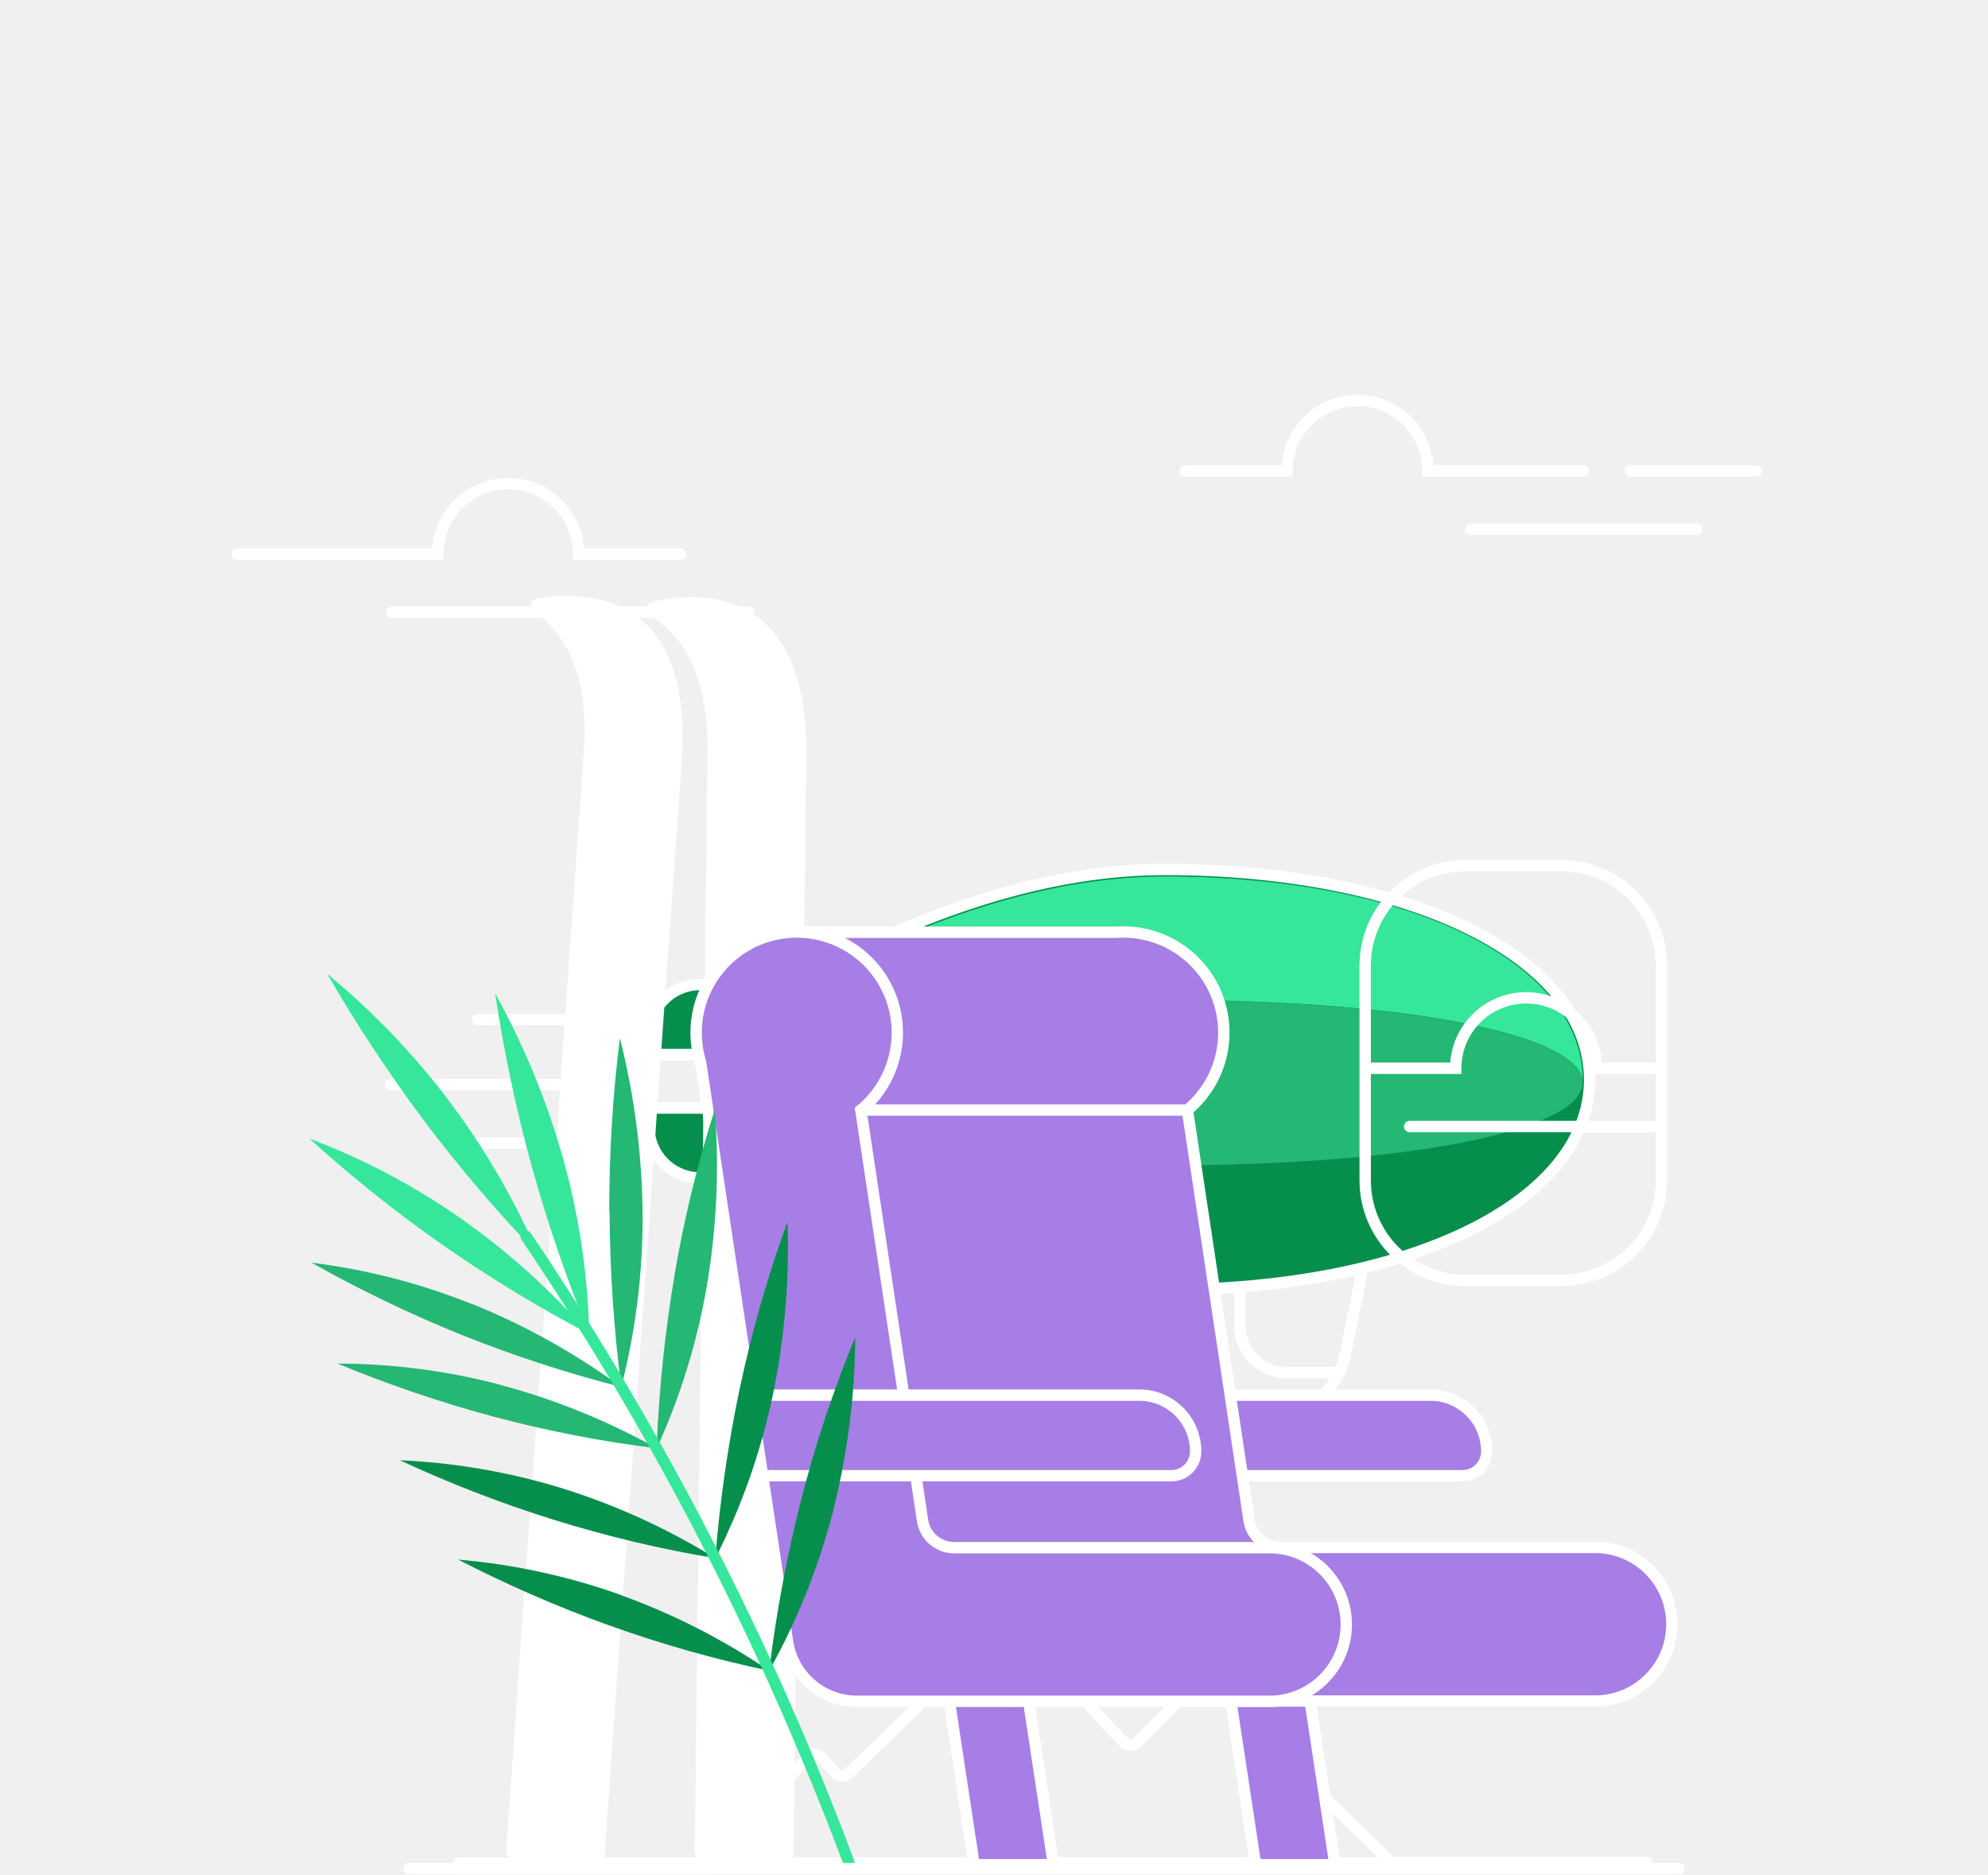
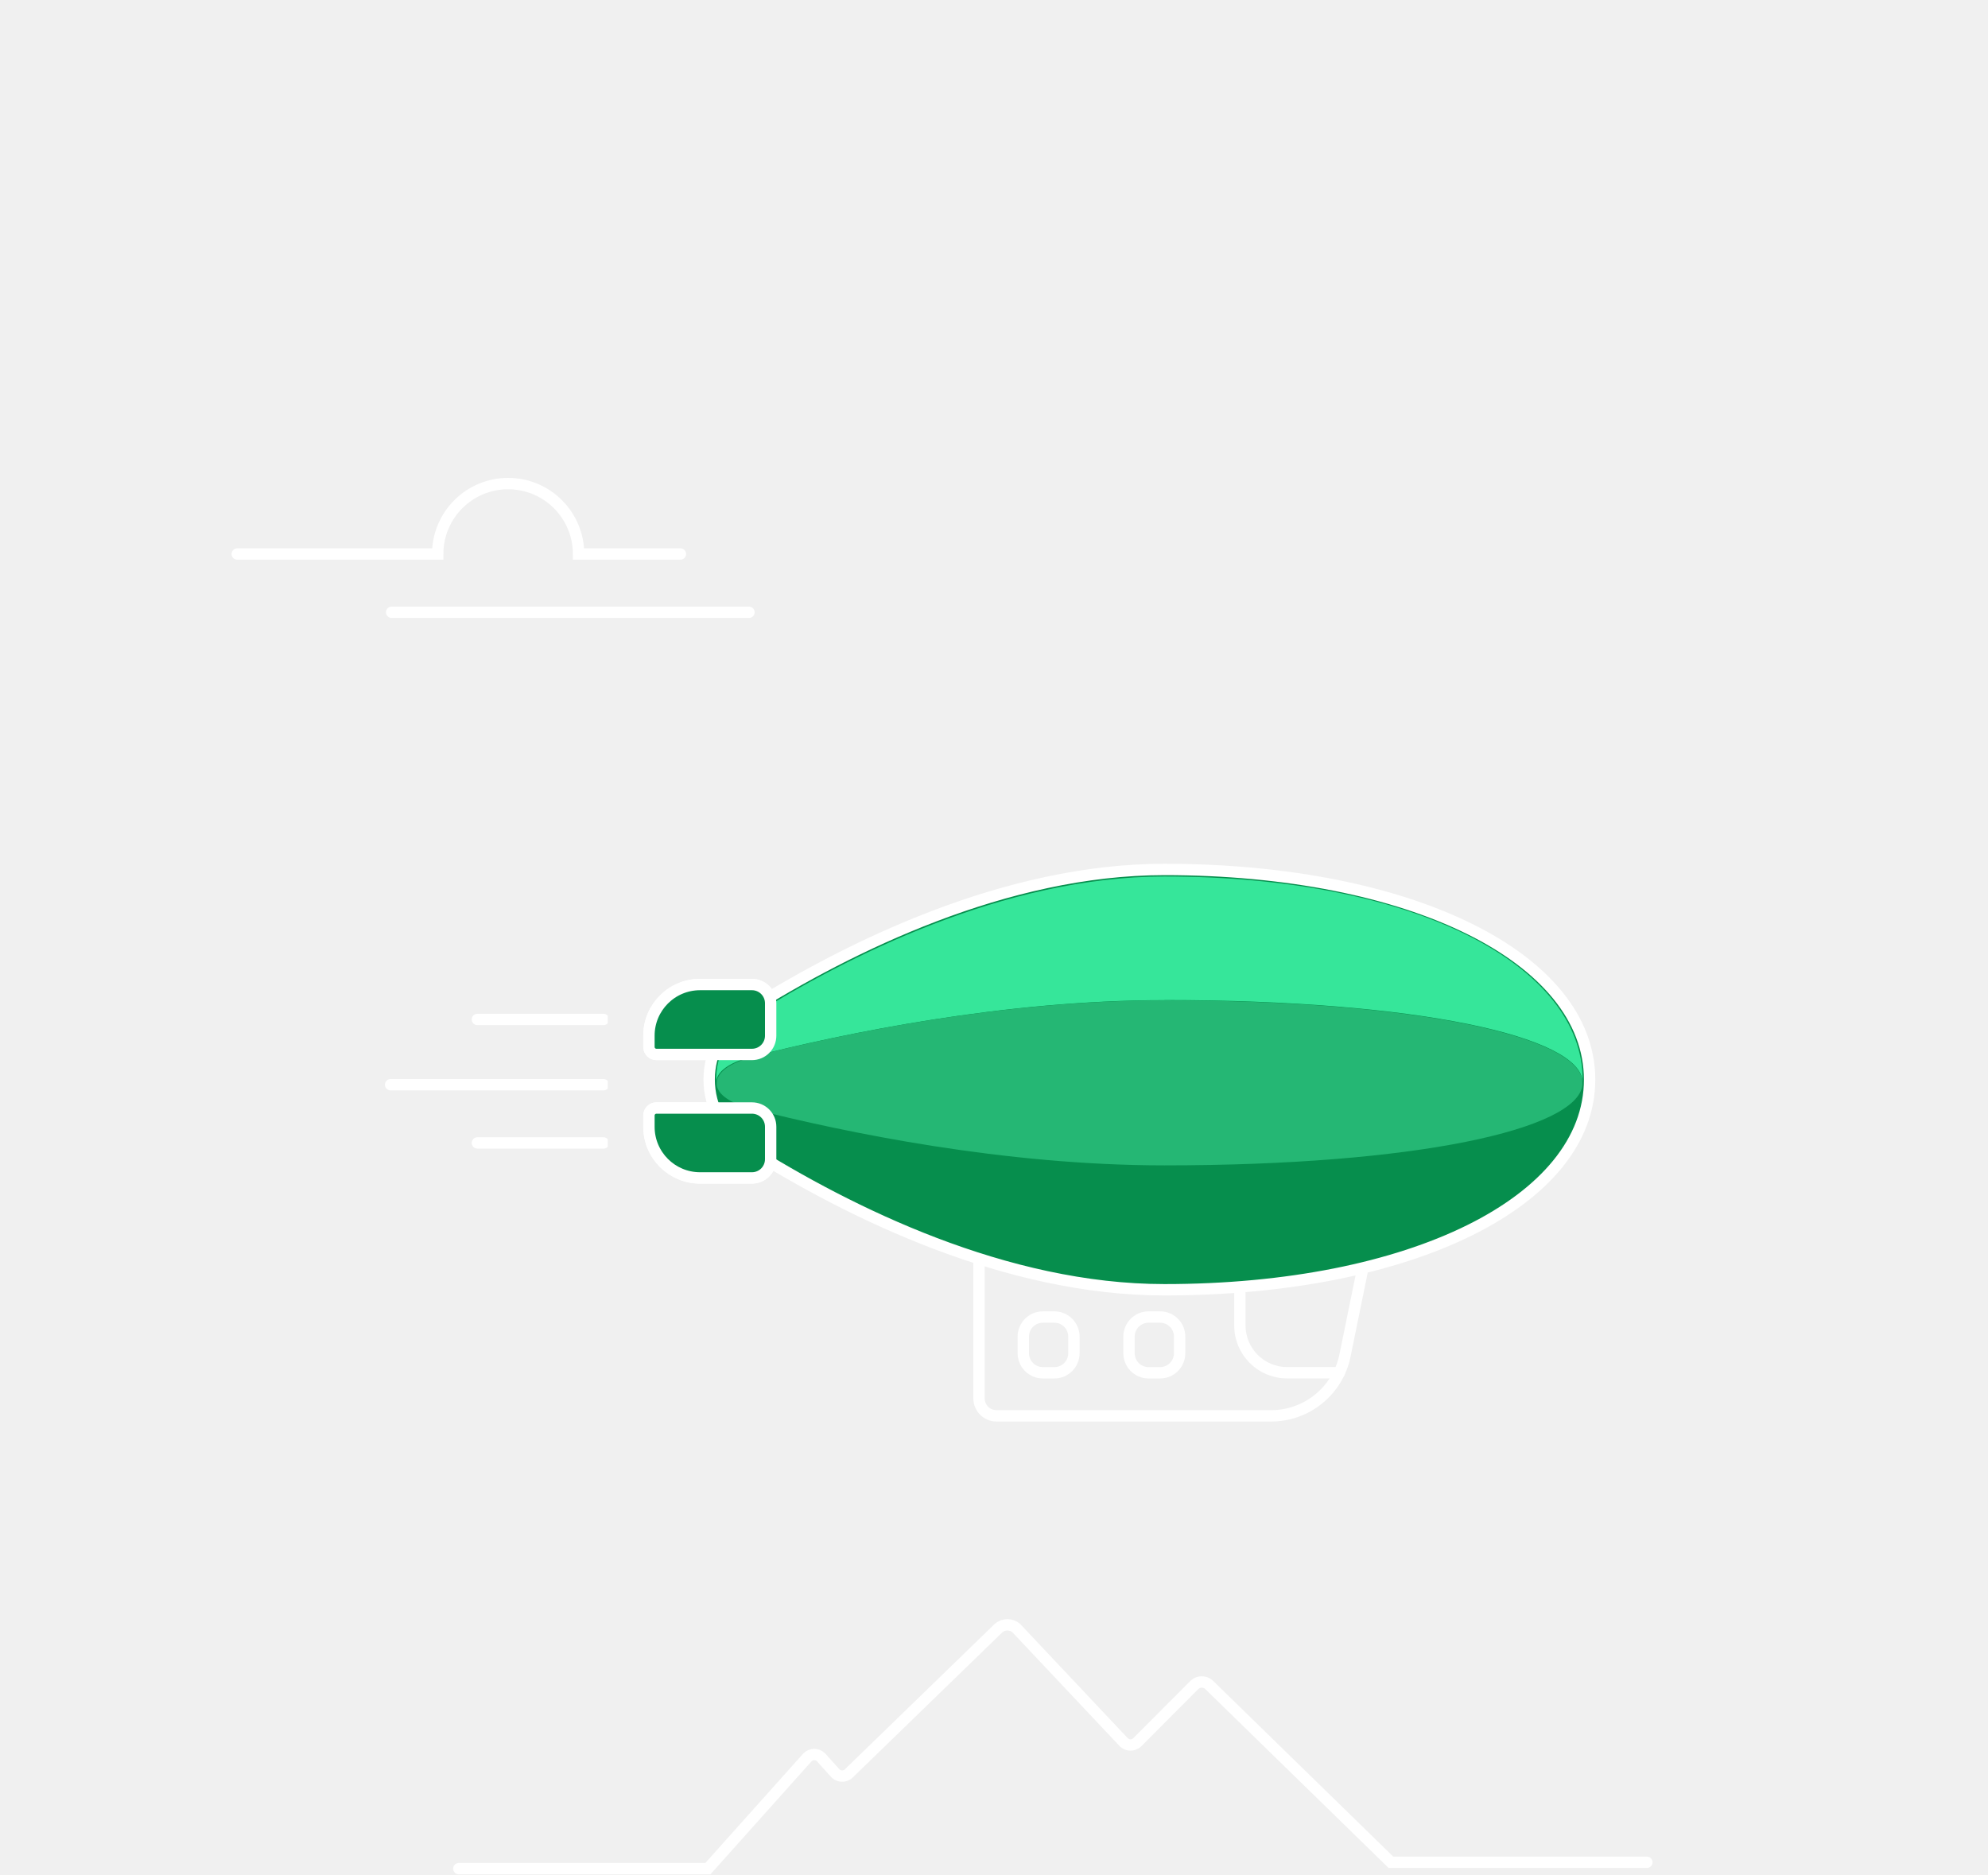
- <svg xmlns="http://www.w3.org/2000/svg" width="350" height="330" viewBox="0 0 350 330">
+ <svg xmlns="http://www.w3.org/2000/svg" xmlns:xlink="http://www.w3.org/1999/xlink" width="350" height="330" viewBox="0 0 350 330">
  <g id="award-from">
    <g id="dirigable">
      <g id="dirigable-bottom" fill="none" stroke="#fff" stroke-linecap="round" stroke-linejoin="round" stroke-width="2">
        <path d="M175.44,249.28h48.36a13.27,13.27,0,0,0,13-10.65l3.74-18.32H172.36v25.89A3.09,3.09,0,0,0,175.44,249.28Z" />
        <path d="M235.79,241.69h-9.22a8.31,8.31,0,0,1-8.28-8.31V220.31" />
        <path id="right-porthole" d="M204.25,231.88h-2.05a3.45,3.45,0,0,0-3.43,3.45v2.92a3.45,3.45,0,0,0,3.43,3.45h2.05a3.45,3.45,0,0,0,3.43-3.45v-2.92A3.44,3.44,0,0,0,204.25,231.88Z" />
+         <animate id="enlargeWindowOpacity" attributeType="CSS" attributeName="opacity" from="1" to="0" dur="0.001s" fill="freeze" begin="2.2s" xlink:href="#right-porthole" />
        <path d="M185.64,231.88h-2.05a3.45,3.45,0,0,0-3.43,3.45v2.92a3.45,3.45,0,0,0,3.43,3.45h2.05a3.45,3.45,0,0,0,3.43-3.45v-2.92A3.45,3.45,0,0,0,185.64,231.88Z" />
+         <animateTransform attributeName="transform" type="scale" values="1, 0.99; 1, 1; 1, 0.99; 1, 1; 1, 0.99" keyTimes="0; 0.3; 0.5; 0.7; 1" dur="2.2s" additive="sum" repeatCount="indefinite" begin="-1s" />
+         <animateTransform attributeName="transform" type="skewX" values="-0.3; 0; 0.15; 0; -0.3" keyTimes="0; 0.3; 0.5; 0.7; 1" dur="2.2s" additive="sum" repeatCount="indefinite" begin="-1s" />
+       </g>
+       <g id="top-fins-2">
+         <path d="M123.23,173.34h9.16a3.29,3.29,0,0,1,3.29,3.3v5.71a3.29,3.29,0,0,1-3.29,3.3H115.57a1.32,1.32,0,0,1-1.32-1.32v-2a9,9,0,0,1,9-9" fill="#068e4d" />
+         <path d="M123.23,173.34h9.16a3.29,3.29,0,0,1,3.29,3.3v5.71a3.29,3.29,0,0,1-3.29,3.3H115.57a1.32,1.32,0,0,1-1.32-1.32v-2A9,9,0,0,1,123.23,173.34Z" fill="none" stroke="#fff" stroke-linecap="round" stroke-linejoin="round" stroke-width="2" />
+         <animateTransform attributeName="transform" type="translate" values="0 0; 0 3.5; 0 0" dur="2s" repeatCount="indefinite" />
+       </g>
+       <g id="bottom-fins-2">
+         <path d="M123.23,207.39h9.16a3.29,3.29,0,0,0,3.29-3.3v-5.71a3.29,3.29,0,0,0-3.29-3.3H115.57a1.32,1.32,0,0,0-1.32,1.32v2a9,9,0,0,0,9,9" fill="#068e4d" />
+         <path d="M123.23,207.39h9.16a3.29,3.29,0,0,0,3.29-3.3v-5.71a3.29,3.29,0,0,0-3.29-3.3H115.57a1.32,1.32,0,0,0-1.32,1.32v2A9,9,0,0,0,123.23,207.39Z" fill="none" stroke="#fff" stroke-linecap="round" stroke-linejoin="round" stroke-width="2" />
+         <animateTransform attributeName="transform" type="translate" values="0 3.5; 0 0; 0 3.5" dur="2s" repeatCount="indefinite" />
      </g>
      <g id="dirigable-body">
        <path d="M205,227.08c43.38,0,74.86-15.55,74.86-37s-31.48-37-74.86-37c-27.94,0-55.36,13.53-73.46,24.87a14.3,14.3,0,0,0,0,24.21c18.09,11.33,45.52,24.87,73.46,24.87" fill="#068e4d" />
        <path d="M205,227.08c43.38,0,74.86-15.55,74.86-37s-31.48-37-74.86-37c-27.94,0-55.36,13.53-73.46,24.87a14.3,14.3,0,0,0,0,24.21C149.63,213.54,177.06,227.08,205,227.08Z" fill="none" stroke="#fff" stroke-width="2" />
        <path d="M205,176.09c-28.23,0-56.07,5.76-72.81,10-3.95,1-6,2.66-6.08,4.34A12.93,12.93,0,0,1,132.18,179c16.74-10.5,44.58-24.68,72.81-24.68,44.81,0,73.64,16,73.64,35.75,0,0.12,0,.24,0,0.37-0.37-7.95-29.1-14.37-73.63-14.37" fill="#36e69a" />
        <path d="M132.18,195.12c16.74,4.27,44.58,10,72.81,10,44.14,0,72.75-6.32,73.6-14.18-0.86,19.34-29.45,34.86-73.6,34.86-28.23,0-56.07-14.19-72.81-24.68a12.88,12.88,0,0,1-6-10.18c0.26,1.61,2.26,3.18,6,4.14" fill="#068e4d" />
-         <path d="M132.18,186.12c16.74-4.27,44.58-10,72.81-10,44.53,0,73.26,6.43,73.61,14.38,0,0.17,0,.34,0,0.51-0.85,7.86-29.45,14.17-73.6,14.17-28.23,0-56.07-5.76-72.81-10-3.79-1-5.79-2.53-6-4.13l0-.51c0.13-1.69,2.15-3.36,6.1-4.37" fill="#25b774" />
+         <path d="M132.18,186.12c16.74-4.27,44.58-10,72.81-10,44.53,0,73.26,6.43,73.61,14.38,0,0.17,0,.34,0,0.51-0.85,7.86-29.45,14.17-73.6,14.17-28.23,0-56.07-5.76-72.81-10-3.79-1-5.79-2.53-6-4.13l0-.51c0.13-1.69,2.15-3.36,6.1-4.37" fill="#25b774">
+           <animate attributeName="d" values="                 M 132.18 186.12 C 148.92 181.85 166 171 205 172 C 249 171 278.25 182.55 278.6 190.5 L 278.6 191.01 C 277.75 198.87 249 201 205 201 C 173 200 148.93 199.42 132.19 195.18 C 128.4 194.18 126.4 192.65 126.19 191.05 L 126.19 190.54 C 126.32 188.85 128.34 187.18 132.29 186.17;                 M 132.18 186.12 C 148.92 181.85 176.76 176.12 204.99 176.12 C 249.52 176.12 278.25 182.55 278.6 190.5 L 278.6 191.01 C 277.75 198.87 249.15 205.18 205 205.18 C 176.77 205.18 148.93 199.42 132.19 195.18 C 128.4 194.18 126.4 192.65 126.19 191.05 L 126.19 190.54 C 126.32 188.85 128.34 187.18 132.29 186.17;                 M 132.18 186.12 C 148.92 181.85 166 171 205 172 C 249 171 278.25 182.55 278.6 190.5 L 278.6 191.01 C 277.75 198.87 249 201 205 201 C 173 200 148.93 199.42 132.19 195.18 C 128.4 194.18 126.4 192.65 126.19 191.05 L 126.19 190.54 C 126.32 188.85 128.34 187.18 132.29 186.17" begin="0s" dur="2s" repeatCount="indefinite" />
+         </path>
      </g>
-       <g id="top-fins">
+       <g id="top-fins-1">
        <path d="M123.23,173.34h9.16a3.29,3.29,0,0,1,3.29,3.3v5.71a3.29,3.29,0,0,1-3.29,3.3H115.57a1.32,1.32,0,0,1-1.32-1.32v-2a9,9,0,0,1,9-9" fill="#068e4d" />
        <path d="M123.23,173.34h9.16a3.29,3.29,0,0,1,3.29,3.3v5.71a3.29,3.29,0,0,1-3.29,3.3H115.57a1.32,1.32,0,0,1-1.32-1.32v-2A9,9,0,0,1,123.23,173.34Z" fill="none" stroke="#fff" stroke-linecap="round" stroke-linejoin="round" stroke-width="2" />
-         <path d="M123.23,173.34h9.16a3.29,3.29,0,0,1,3.29,3.3v5.71a3.29,3.29,0,0,1-3.29,3.3H115.57a1.32,1.32,0,0,1-1.32-1.32v-2a9,9,0,0,1,9-9" fill="#068e4d" />
-         <path d="M123.23,173.34h9.16a3.29,3.29,0,0,1,3.29,3.3v5.71a3.29,3.29,0,0,1-3.29,3.3H115.57a1.32,1.32,0,0,1-1.32-1.32v-2A9,9,0,0,1,123.23,173.34Z" fill="none" stroke="#fff" stroke-linecap="round" stroke-linejoin="round" stroke-width="2" />
+         <animateTransform attributeName="transform" type="translate" values="0 3.5; 0 0; 0 3.5" dur="2s" repeatCount="indefinite" />
      </g>
-       <g id="bottom-fins">
+       <g id="bottom-fins-1">
        <path d="M123.23,207.39h9.16a3.29,3.29,0,0,0,3.29-3.3v-5.71a3.29,3.29,0,0,0-3.29-3.3H115.57a1.32,1.32,0,0,0-1.32,1.32v2a9,9,0,0,0,9,9" fill="#068e4d" />
        <path d="M123.23,207.39h9.16a3.29,3.29,0,0,0,3.29-3.3v-5.71a3.29,3.29,0,0,0-3.29-3.3H115.57a1.32,1.32,0,0,0-1.32,1.32v2A9,9,0,0,0,123.23,207.39Z" fill="none" stroke="#fff" stroke-linecap="round" stroke-linejoin="round" stroke-width="2" />
-         <path d="M123.23,207.39h9.16a3.29,3.29,0,0,0,3.29-3.3v-5.71a3.29,3.29,0,0,0-3.29-3.3H115.57a1.32,1.32,0,0,0-1.32,1.32v2a9,9,0,0,0,9,9" fill="#068e4d" />
-         <path d="M123.23,207.39h9.16a3.29,3.29,0,0,0,3.29-3.3v-5.71a3.29,3.29,0,0,0-3.29-3.3H115.57a1.32,1.32,0,0,0-1.32,1.32v2A9,9,0,0,0,123.23,207.39Z" fill="none" stroke="#fff" stroke-linecap="round" stroke-linejoin="round" stroke-width="2" />
+         <animateTransform attributeName="transform" type="translate" values="0 0; 0 3.5; 0 0" dur="2s" repeatCount="indefinite" />
      </g>
    </g>
    <g id="clouds" fill="none" stroke="#fff" stroke-linecap="round" stroke-miterlimit="10" stroke-width="2">
      <g id="cloud-1">
        <line x1="68.95" y1="107.8" x2="131.86" y2="107.8" />
        <path d="M41.77,97.54H77.06a12.4,12.4,0,1,1,24.8,0h17.93" />
      </g>
-       <g id="cloud-2">
+       <g id="cloud-2" opacity="0">
        <line x1="258.96" y1="93.19" x2="298.74" y2="93.19" />
        <path d="M278.75,82.91H251.39a12.4,12.4,0,1,0-24.8,0H208.65" />
        <line x1="287.01" y1="82.91" x2="309.21" y2="82.91" />
      </g>
+       <animateTransform id="cloud-1-translate" attributeName="transform" type="translate" from="170 0" to="-50 0" dur="1.5s" fill="freeze" xlink:href="#cloud-1" />
+       <animate id="cloud-1-opacity" attributeType="CSS" attributeName="opacity" values="0; 1; 1; 0" keyTimes="0; 0.15; 0.85; 1" dur="1.5s" fill="freeze" xlink:href="#cloud-1" />
+       <animateTransform id="cloud-2-translate" attributeName="transform" type="translate" from="200 0" to="-200 0" dur="2.2s" fill="freeze" begin="cloud-1-translate.begin + 0.5s" xlink:href="#cloud-2" />
+       <animate id="cloud-2-opacity" attributeType="CSS" attributeName="opacity" values="0; 1; 1; 0" keyTimes="0; 0.35; 0.9; 1" dur="2.2s" fill="freeze" begin="cloud-1-translate.begin + 0.5s" xlink:href="#cloud-2" />
    </g>
-     <g id="tail" fill="none" stroke="#fff" stroke-linecap="round" stroke-miterlimit="10" stroke-width="2">
-       <line id="top-tail" x1="106.25" y1="179.49" x2="84.05" y2="179.49" />
-       <line id="bottom-tail" x1="106.25" y1="201.23" x2="84.05" y2="201.23" />
-       <line id="long-tail" x1="106.25" y1="190.98" x2="68.77" y2="190.98" />
+     <defs>
+       <clipPath id="tail">
+         <rect width="107" height="210" />
+       </clipPath>
+     </defs>
+     <g id="tail" fill="none" stroke="#fff" stroke-linecap="round" stroke-miterlimit="10" stroke-width="2" clip-path="url(#tail)">
+       <line id="top-tail" x1="106.25" y1="179.49" x2="84.05" y2="179.49">
+         <animateTransform id="topTailScale" attributeName="transform" type="translate" values="1 0; 10 0; 1 0" keyTimes="0; 0.5; 1" dur="1.4s" repeatCount="indefinite" />
+       </line>
+       <line id="bottom-tail" x1="106.25" y1="201.23" x2="84.05" y2="201.23">
+         <animateTransform id="bottomTailScale" attributeName="transform" type="translate" values="1 0; 10 0; 1 0" keyTimes="0; 0.5; 1" dur="1.4s" repeatCount="indefinite" begin="topTailScale.begin + 0.2s" />
+       </line>
+       <line id="long-tail" x1="106.25" y1="190.98" x2="68.77" y2="190.98">
+         <animateTransform id="longTailScale" attributeName="transform" type="translate" values="1 0; 10 0; 1 0" keyTimes="0; 0.5; 1" dur="1.4s" repeatCount="indefinite" begin="bottomTailScale.begin + 0.2s" />
+       </line>
    </g>
    <g id="mountain" fill="none" stroke="#fff" stroke-linecap="round" stroke-miterlimit="10" stroke-width="2">
-       <path id="peak" d="M289.94,327.88H244.88L212.8,296.58a1.89,1.89,0,0,0-2.44,0l-10.2,10.23a1.72,1.72,0,0,1-2.25,0l-19-20.17a2.4,2.4,0,0,0-3.1,0l-26.42,25.64a1.71,1.71,0,0,1-2.25,0l-2.63-2.92a1.71,1.71,0,0,0-2.31,0L124.63,329H80.78" />
-       <path id="ground" d="M289.94,328H200.15c-0.86,0-1.56,0-2.25,0h-19c-1.5,0-2.23,0-3.1,0h-32.3c-1.09,0-1.66,0-2.31,0H80.78" />
+       <path id="peak" d="M289.94,327.88H244.88L212.8,296.58a1.89,1.89,0,0,0-2.44,0l-10.2,10.23a1.72,1.72,0,0,1-2.25,0l-19-20.17a2.4,2.4,0,0,0-3.1,0l-26.42,25.64a1.71,1.71,0,0,1-2.25,0l-2.63-2.92a1.71,1.71,0,0,0-2.31,0L124.63,329H80.78">
+         <animate id="mountainFlating" attributeName="d" from="M289.94,327.88H244.88L212.8,296.58a1.89,1.89,0,0,0-2.44,0l-10.2,10.23a1.72,1.72,0,0,1-2.25,0l-19-20.17a2.4,2.4,0,0,0-3.1,0l-26.42,25.64a1.71,1.71,0,0,1-2.25,0l-2.63-2.92a1.71,1.71,0,0,0-2.31,0L124.63,329H80.78" to="M 291 329 H 244.88 L 215 329 a 1.89 1.89 0 0 0 -2.44 0 l -10.56 0 a 1.72 1.72 0 0 1 -2.25 0 l -19.75 0 a 2.4 2.4 0 0 0 -3.1 0 l -23.9 0 a 1.71 1.71 0 0 1 -2 0 l -2 0 a 1.71 1.71 0 0 0 -2.31 0 L 124.63 329 H 80.78" dur="1s" fill="freeze" repeatCount="1" begin="1.5s" />
+       </path>
    </g>
+     <animate id="opacityOut" attributeType="CSS" attributeName="opacity" from="1" to="0" dur="0.5s" fill="freeze" begin="2.5s" />
  </g>
-   <g id="award-to">
+   <path id="window" d="M220.52,120.53 L203.39,120.53 C193.709,120.486 185.881,112.631 185.87,102.95 L185.87,65.1 C185.881,55.419 193.709,47.564 203.39,47.52 L220.52,47.52 C230.197,47.569 238.019,55.423 238.03,65.1 L238.03,102.93 C238.025,112.613 230.203,120.475 220.52,120.53 Z" stroke="#FFFFFF" stroke-width="13" transform="translate(168.5, 224.3) scale(0.162, 0.132)" opacity="0">
+     <animate attributeType="CSS" attributeName="opacity" from="0" to="1" dur="0.001s" fill="freeze" begin="enlargeWindowOpacity.begin" />
+     <animateTransform attributeName="transform" type="translate" from="168.5, 224.3" to="55, 105" dur="0.6s" fill="freeze" begin="enlargeWindowOpacity.end + 0.25s" />
+     <animateTransform id="windowTransform" attributeName="transform" type="scale" from="0.162 0.132" to="1, 1" dur="0.6s" additive="sum" fill="freeze" begin="enlargeWindowOpacity.end + 0.25s" />
+     <animate id="to" attributeType="CSS" attributeName="stroke-width" from="13" to="2" dur="0.2s" fill="freeze" begin="enlargeWindowOpacity.end + 0.25s" />
+   </path>
+   <g id="floor" opacity="0">
+     <line x1="72.03" y1="329" x2="295.52" y2="329" fill="none" stroke="#fff" stroke-linecap="round" stroke-miterlimit="10" stroke-width="2" />
+     <animate attributeType="CSS" attributeName="opacity" from="0" to="1" dur="0.5s" fill="freeze" begin="mountainFlating.end" />
+   </g>
+   <g id="award-to" opacity="0">
    <g id="porthole" fill="none" stroke="#fff" stroke-linecap="round" stroke-miterlimit="10" stroke-width="2">
      <defs>
-         <clipPath id="window">
-           <path d="M275,225.43H257.87a17.6,17.6,0,0,1-17.52-17.58V170a17.6,17.6,0,0,1,17.52-17.58H275A17.6,17.6,0,0,1,292.51,170v37.83A17.61,17.61,0,0,1,275,225.43Z" />
+         <path id="porthole-path" d="M275,225.43H257.87a17.6,17.6,0,0,1-17.52-17.58V170a17.6,17.6,0,0,1,17.52-17.58H275A17.6,17.6,0,0,1,292.51,170v37.83A17.61,17.61,0,0,1,275,225.43Z" />
+         <clipPath id="portholeClip">
+           <use xlink:href="#porthole-path" />
        </clipPath>
      </defs>
-       <g id="window">
-         <path d="M275,225.43H257.87a17.6,17.6,0,0,1-17.52-17.58V170a17.6,17.6,0,0,1,17.52-17.58H275A17.6,17.6,0,0,1,292.51,170v37.83A17.61,17.61,0,0,1,275,225.43Z" />
-       </g>
-       <g id="cloud" clip-path="url(#window)">
-         <g transform="translate(220 160)">
+       <g clip-path="url(#portholeClip)">
+         <g id="cloud" transform="translate(220 180) scale(0.5, 0.5)" opacity="0">
          <line x1="28.18" y1="38.34" x2="91.09" y2="38.34" />
          <path d="M41.77,97.54H77.06a12.4,12.4,0,1,1,24.8,0h17.93" transform="translate(-40.77 -69.46)" />
          <line x1="218.19" y1="23.72" x2="257.97" y2="23.72" />
          <path d="M278.75,82.91H251.39a12.4,12.4,0,1,0-24.8,0H208.65" transform="translate(-40.77 -69.46)" />
          <line x1="246.24" y1="13.45" x2="268.43" y2="13.45" />
+           <animate id="opacityInClouds" attributeType="CSS" attributeName="opacity" from="0" to="1" dur="0.2s" fill="freeze" begin="opacityIn.end - 0.6s" />
+           <animateTransform attributeName="transform" type="translate" values="235, 0; -250, 0" dur="4.5s" additive="sum" begin="opacityInClouds.begin + 0.1s" repeatCount="indefinite" />
        </g>
      </g>
    </g>
    <g id="ski" fill="#fff">
      <path d="M91.14,327.79a2.2,2.2,0,0,1-2-2.36l13.66-193.17c1.1-15.49-4.8-21.92-8.75-24.47a1.35,1.35,0,0,1,.53-2.45C103,104,122.18,104,120,134.19L106.43,326.67a2.2,2.2,0,0,1-2.35,2Z" />
      <path d="M124.5,328.17a2.2,2.2,0,0,1-2.17-2.23l2.24-193.63c0.19-15.53-6.07-21.61-10.16-23.91a1.35,1.35,0,0,1,.39-2.47c8.36-1.9,27.49-3,27.15,27.28l-2.25,192.93a2.2,2.2,0,0,1-2.22,2.18Z" />
    </g>
    <g id="chair" stroke-miterlimit="10" stroke-width="2">
      <path d="M257.5,259.82H196.76V245.63h55.09a9.92,9.92,0,0,1,9.9,9.93,4.26,4.26,0,0,1-4.25,4.25" fill="#a67ee5" />
      <path d="M257.5,259.82H196.76V245.63h55.09a9.92,9.92,0,0,1,9.9,9.93A4.26,4.26,0,0,1,257.5,259.82Z" fill="none" stroke="#fff" />
      <polygon points="185.47 328.31 171.5 328.31 165.19 286.72 179.16 286.72 185.47 328.31" fill="#a67ee5" />
      <polygon points="185.47 328.31 171.5 328.31 165.19 286.72 179.16 286.72 185.47 328.31" fill="none" stroke="#fff" />
      <polygon points="235.03 328.31 221.06 328.31 214.76 286.72 228.72 286.72 235.03 328.31" fill="#a67ee5" />
      <polygon points="235.03 328.31 221.06 328.31 214.76 286.72 228.72 286.72 235.03 328.31" fill="none" stroke="#fff" />
      <path d="M281.33,272.45H225.44a5.59,5.59,0,0,1-5.53-4.77l-10.86-72.24a17.71,17.71,0,0,0-12.49-31.31H141.48L141.16,267l15.77,23.35,47.19,8.39a12.3,12.3,0,0,0,4.22.75h73a13.53,13.53,0,0,0,0-27.06" fill="#a67ee5" />
      <path d="M281.33,272.45H225.44a5.59,5.59,0,0,1-5.53-4.77l-10.86-72.24a17.71,17.71,0,0,0-12.49-31.31H141.48L141.16,267l15.77,23.35,47.19,8.39a12.3,12.3,0,0,0,4.22.75h73A13.53,13.53,0,0,0,281.33,272.45Z" fill="none" stroke="#fff" />
      <path d="M162.42,267.69l-10.86-72.24a17.71,17.71,0,1,0-29-13.61,18,18,0,0,0,.79,5.25L138.65,289a12.36,12.36,0,0,0,12.21,10.54h73a13.53,13.53,0,0,0,0-27.05H167.95a5.62,5.62,0,0,1-5.53-4.78" fill="#a67ee5" />
      <path d="M162.42,267.69l-10.86-72.24a17.71,17.71,0,1,0-29-13.61,18,18,0,0,0,.79,5.25L138.65,289a12.36,12.36,0,0,0,12.21,10.54h73a13.53,13.53,0,0,0,0-27.05H167.95A5.62,5.62,0,0,1,162.42,267.69Z" fill="none" stroke="#fff" />
      <path d="M206.26,259.82h-72l-2.13-14.19H200.6a9.92,9.92,0,0,1,9.9,9.93,4.26,4.26,0,0,1-4.25,4.25" fill="#a67ee5" />
      <path d="M206.26,259.82h-72l-2.13-14.19H200.6a9.92,9.92,0,0,1,9.9,9.93A4.26,4.26,0,0,1,206.26,259.82Z" fill="none" stroke="#fff" />
      <line x1="151.57" y1="195.44" x2="209.05" y2="195.44" fill="none" stroke="#fff" stroke-linecap="round" />
    </g>
    <g id="leaf">
      <path d="M79.18,194A131,131,0,0,1,94.77,220.9a255,255,0,0,1-20.08-23.55,259,259,0,0,1-17.07-25.88A131.72,131.72,0,0,1,79.18,194" fill="#36e69a" />
      <path d="M80.94,214.39a127.19,127.19,0,0,1,22.8,20.49A242.09,242.09,0,0,1,77.9,219.17a235.86,235.86,0,0,1-23.42-18.7,119.82,119.82,0,0,1,26.46,13.92" fill="#36e69a" />
      <path d="M93.66,205.48a258.38,258.38,0,0,0,10.08,29.39,125.63,125.63,0,0,0-4.5-30.52,135.9,135.9,0,0,0-12.06-29.44,260.33,260.33,0,0,0,6.47,30.57" fill="#36e69a" />
      <path d="M107.32,213.52a250.14,250.14,0,0,0,2.06,30.67,119.93,119.93,0,0,0,3.76-30.05,131.24,131.24,0,0,0-4-31.36,238.1,238.1,0,0,0-1.87,30.74" fill="#25b774" />
      <path d="M83.08,229.56a121.93,121.93,0,0,1,26.29,14.64A225.91,225.91,0,0,1,81.21,235a228.11,228.11,0,0,1-26.37-12.69,113.61,113.61,0,0,1,28.25,7.29" fill="#25b774" />
      <path d="M88.06,243.83A118.11,118.11,0,0,1,115.62,255a211,211,0,0,1-28.78-5.6,220.87,220.87,0,0,1-27.42-9.33,114,114,0,0,1,28.65,3.73" fill="#25b774" />
      <path d="M118.71,224.79a238,238,0,0,0-3.1,30.25,117.11,117.11,0,0,0,8.82-28.54,127.44,127.44,0,0,0,1.42-31.19,213.92,213.92,0,0,0-7.15,29.48" fill="#25b774" />
      <path d="M98.86,262a118.24,118.24,0,0,1,27.07,12.34,212.3,212.3,0,0,1-28.53-6.79,220.78,220.78,0,0,1-27-10.45A114.06,114.06,0,0,1,98.86,262" fill="#068e4d" />
      <path d="M130.27,244.29a236.56,236.56,0,0,0-4.34,30.1,116.94,116.94,0,0,0,10-28.16,127.42,127.42,0,0,0,2.71-31.1,214.43,214.43,0,0,0-8.36,29.16" fill="#068e4d" />
      <path d="M108.9,280.69a118.21,118.21,0,0,1,26.54,13.47,213.62,213.62,0,0,1-28.23-8,221.65,221.65,0,0,1-26.55-11.57,113.82,113.82,0,0,1,28.24,6.08" fill="#068e4d" />
      <path d="M141,264.26a236.09,236.09,0,0,0-5.58,29.9,117.46,117.46,0,0,0,11.15-27.73,127.2,127.2,0,0,0,4-31A214.24,214.24,0,0,0,141,264.26" fill="#068e4d" />
      <path d="M92.62,217.67A529.26,529.26,0,0,1,149.48,328" fill="none" stroke="#36e69a" stroke-linecap="round" stroke-linejoin="round" stroke-width="2" />
+       <animateTransform id="leafRotate" attributeName="transform" type="rotate" values="-1.5 190 250; 1.5 190 250; -1.5 190 250;" keyTimes="0; 0.5; 1" dur="1.75s" repeatCount="indefinite" additive="sum" begin="opacityIn.end" />
    </g>
-     <g id="floor">
-       <line x1="72.03" y1="329" x2="295.52" y2="329" fill="none" stroke="#fff" stroke-linecap="round" stroke-miterlimit="10" stroke-width="2" />
-     </g>
+     <animate id="opacityIn" attributeType="CSS" attributeName="opacity" from="0" to="1" dur="0.5s" fill="freeze" begin="opacityOut.end" />
+     <animateTransform id="translateIn" attributeName="transform" type="translate" from="-170 0" to="0 0" dur="0.5s" fill="freeze" begin="opacityOut.end" additive="sum" />
  </g>
</svg>
